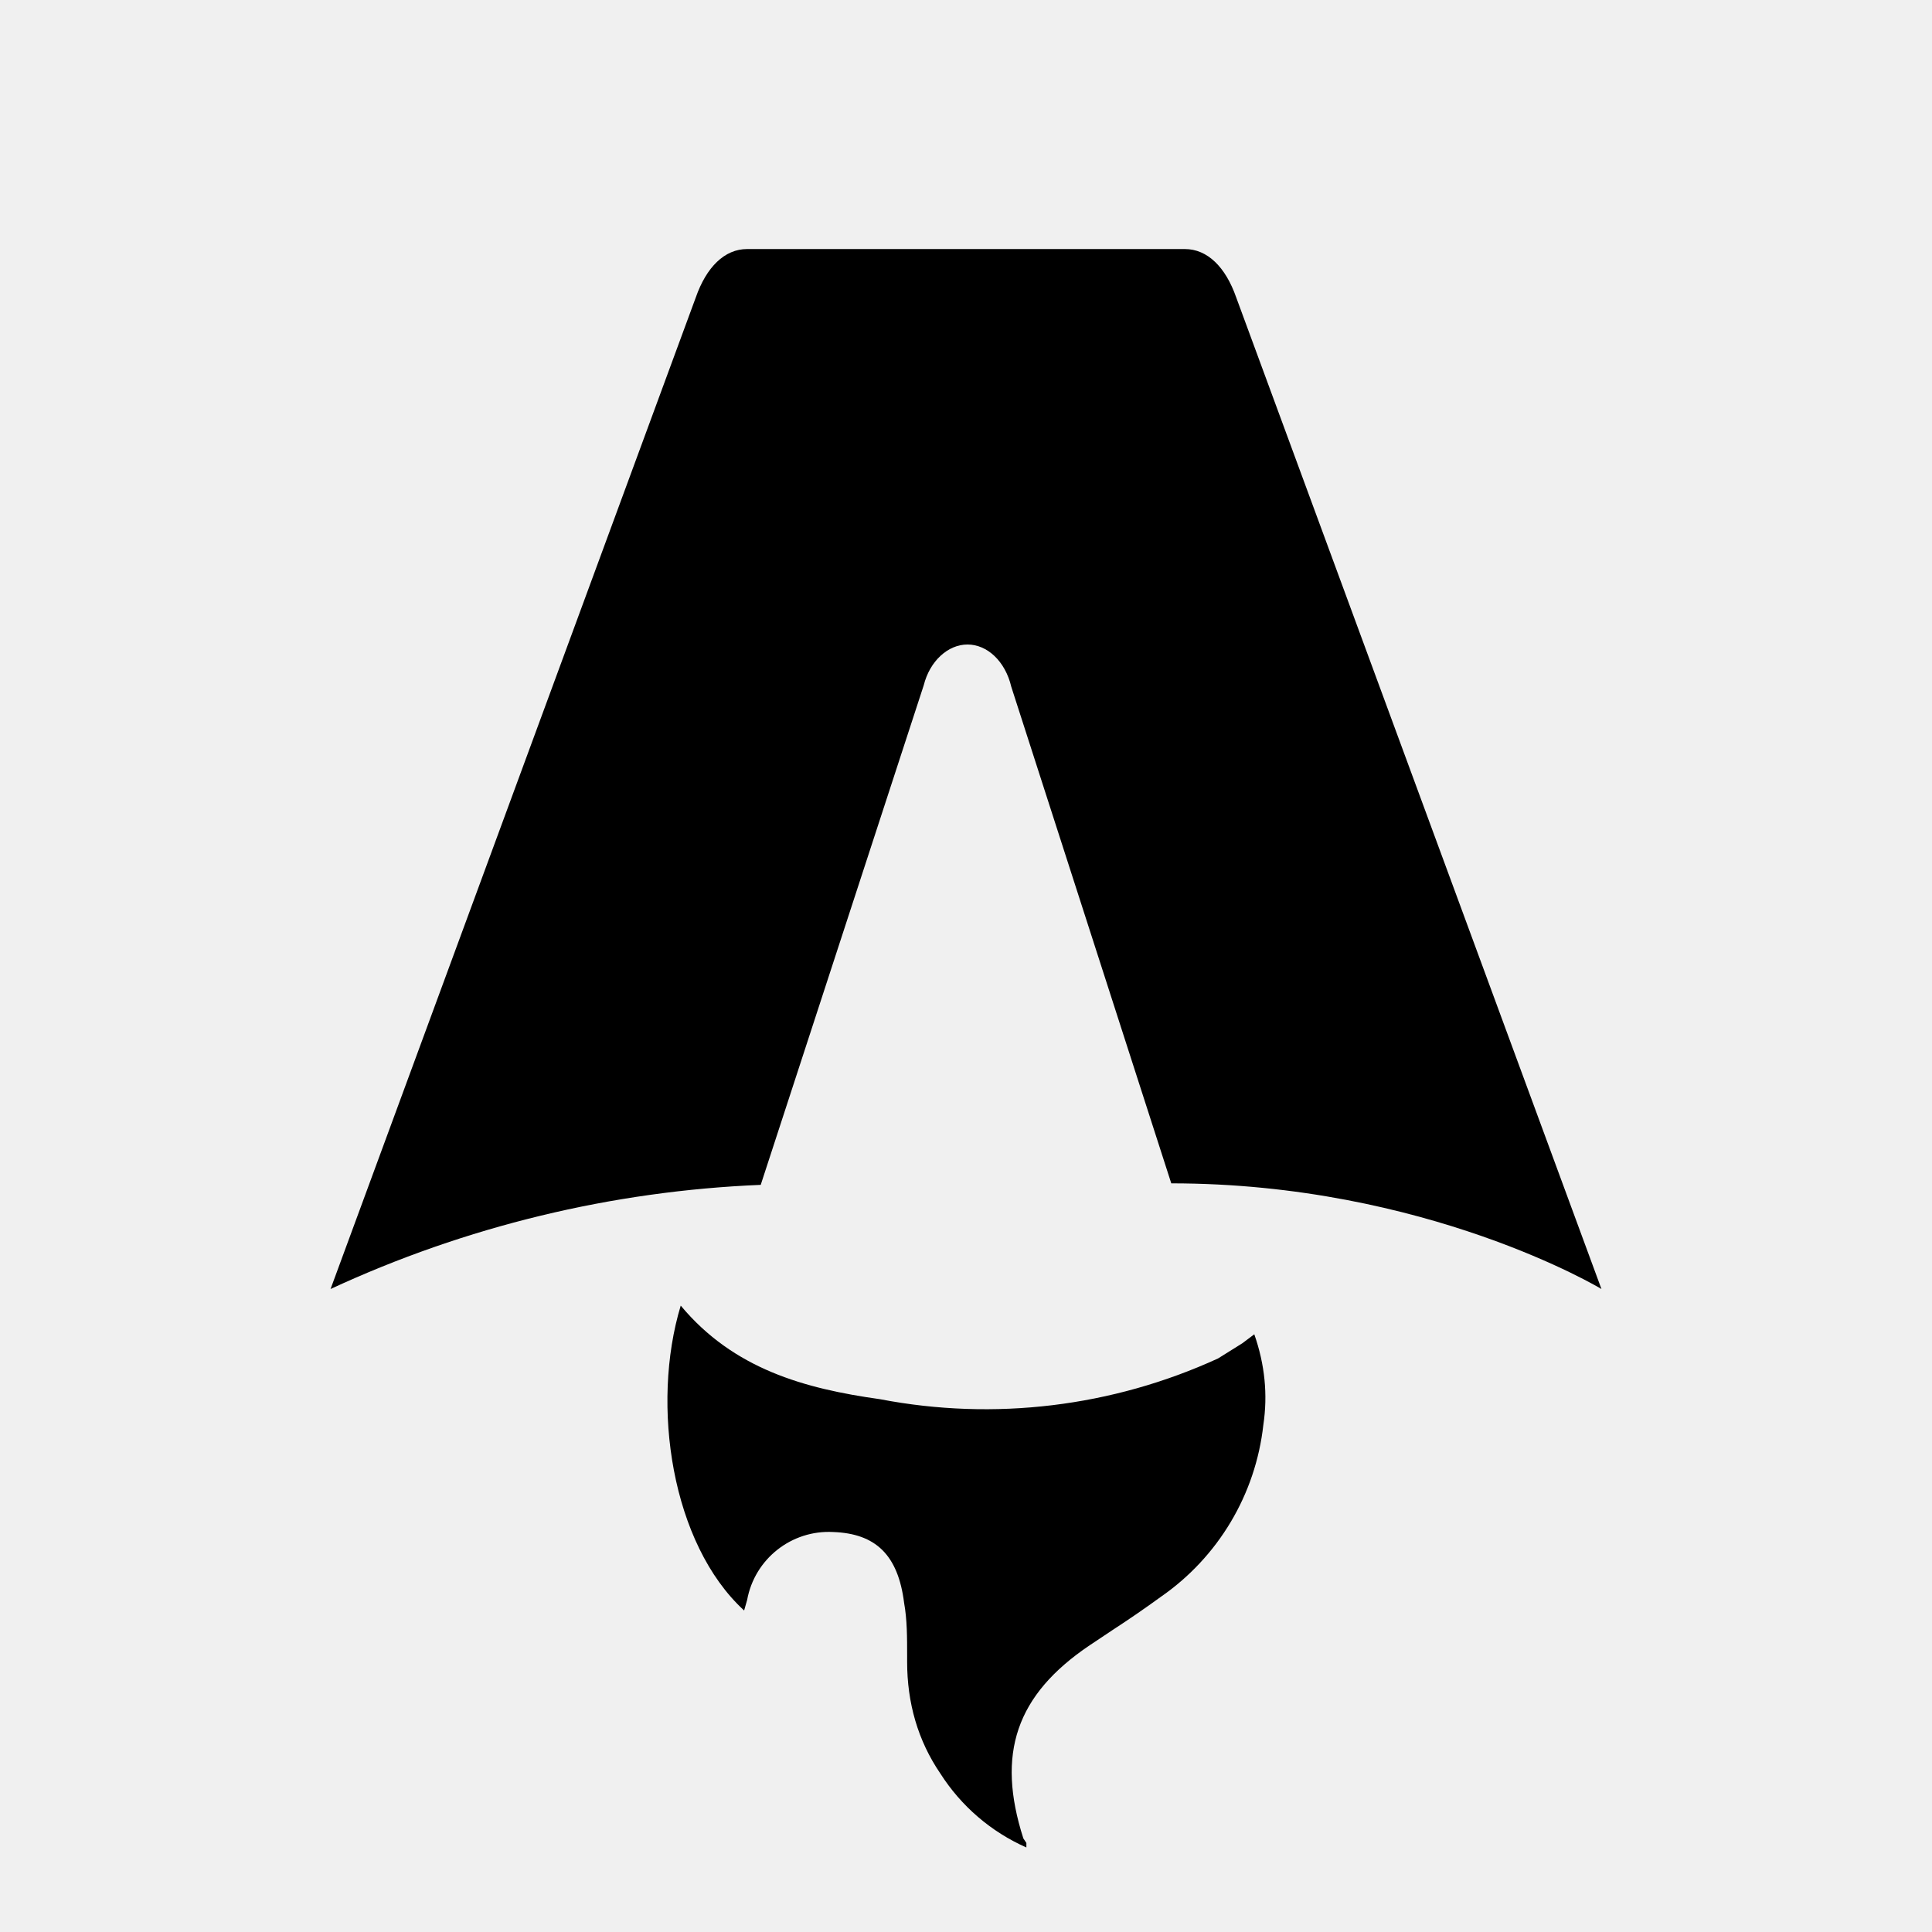
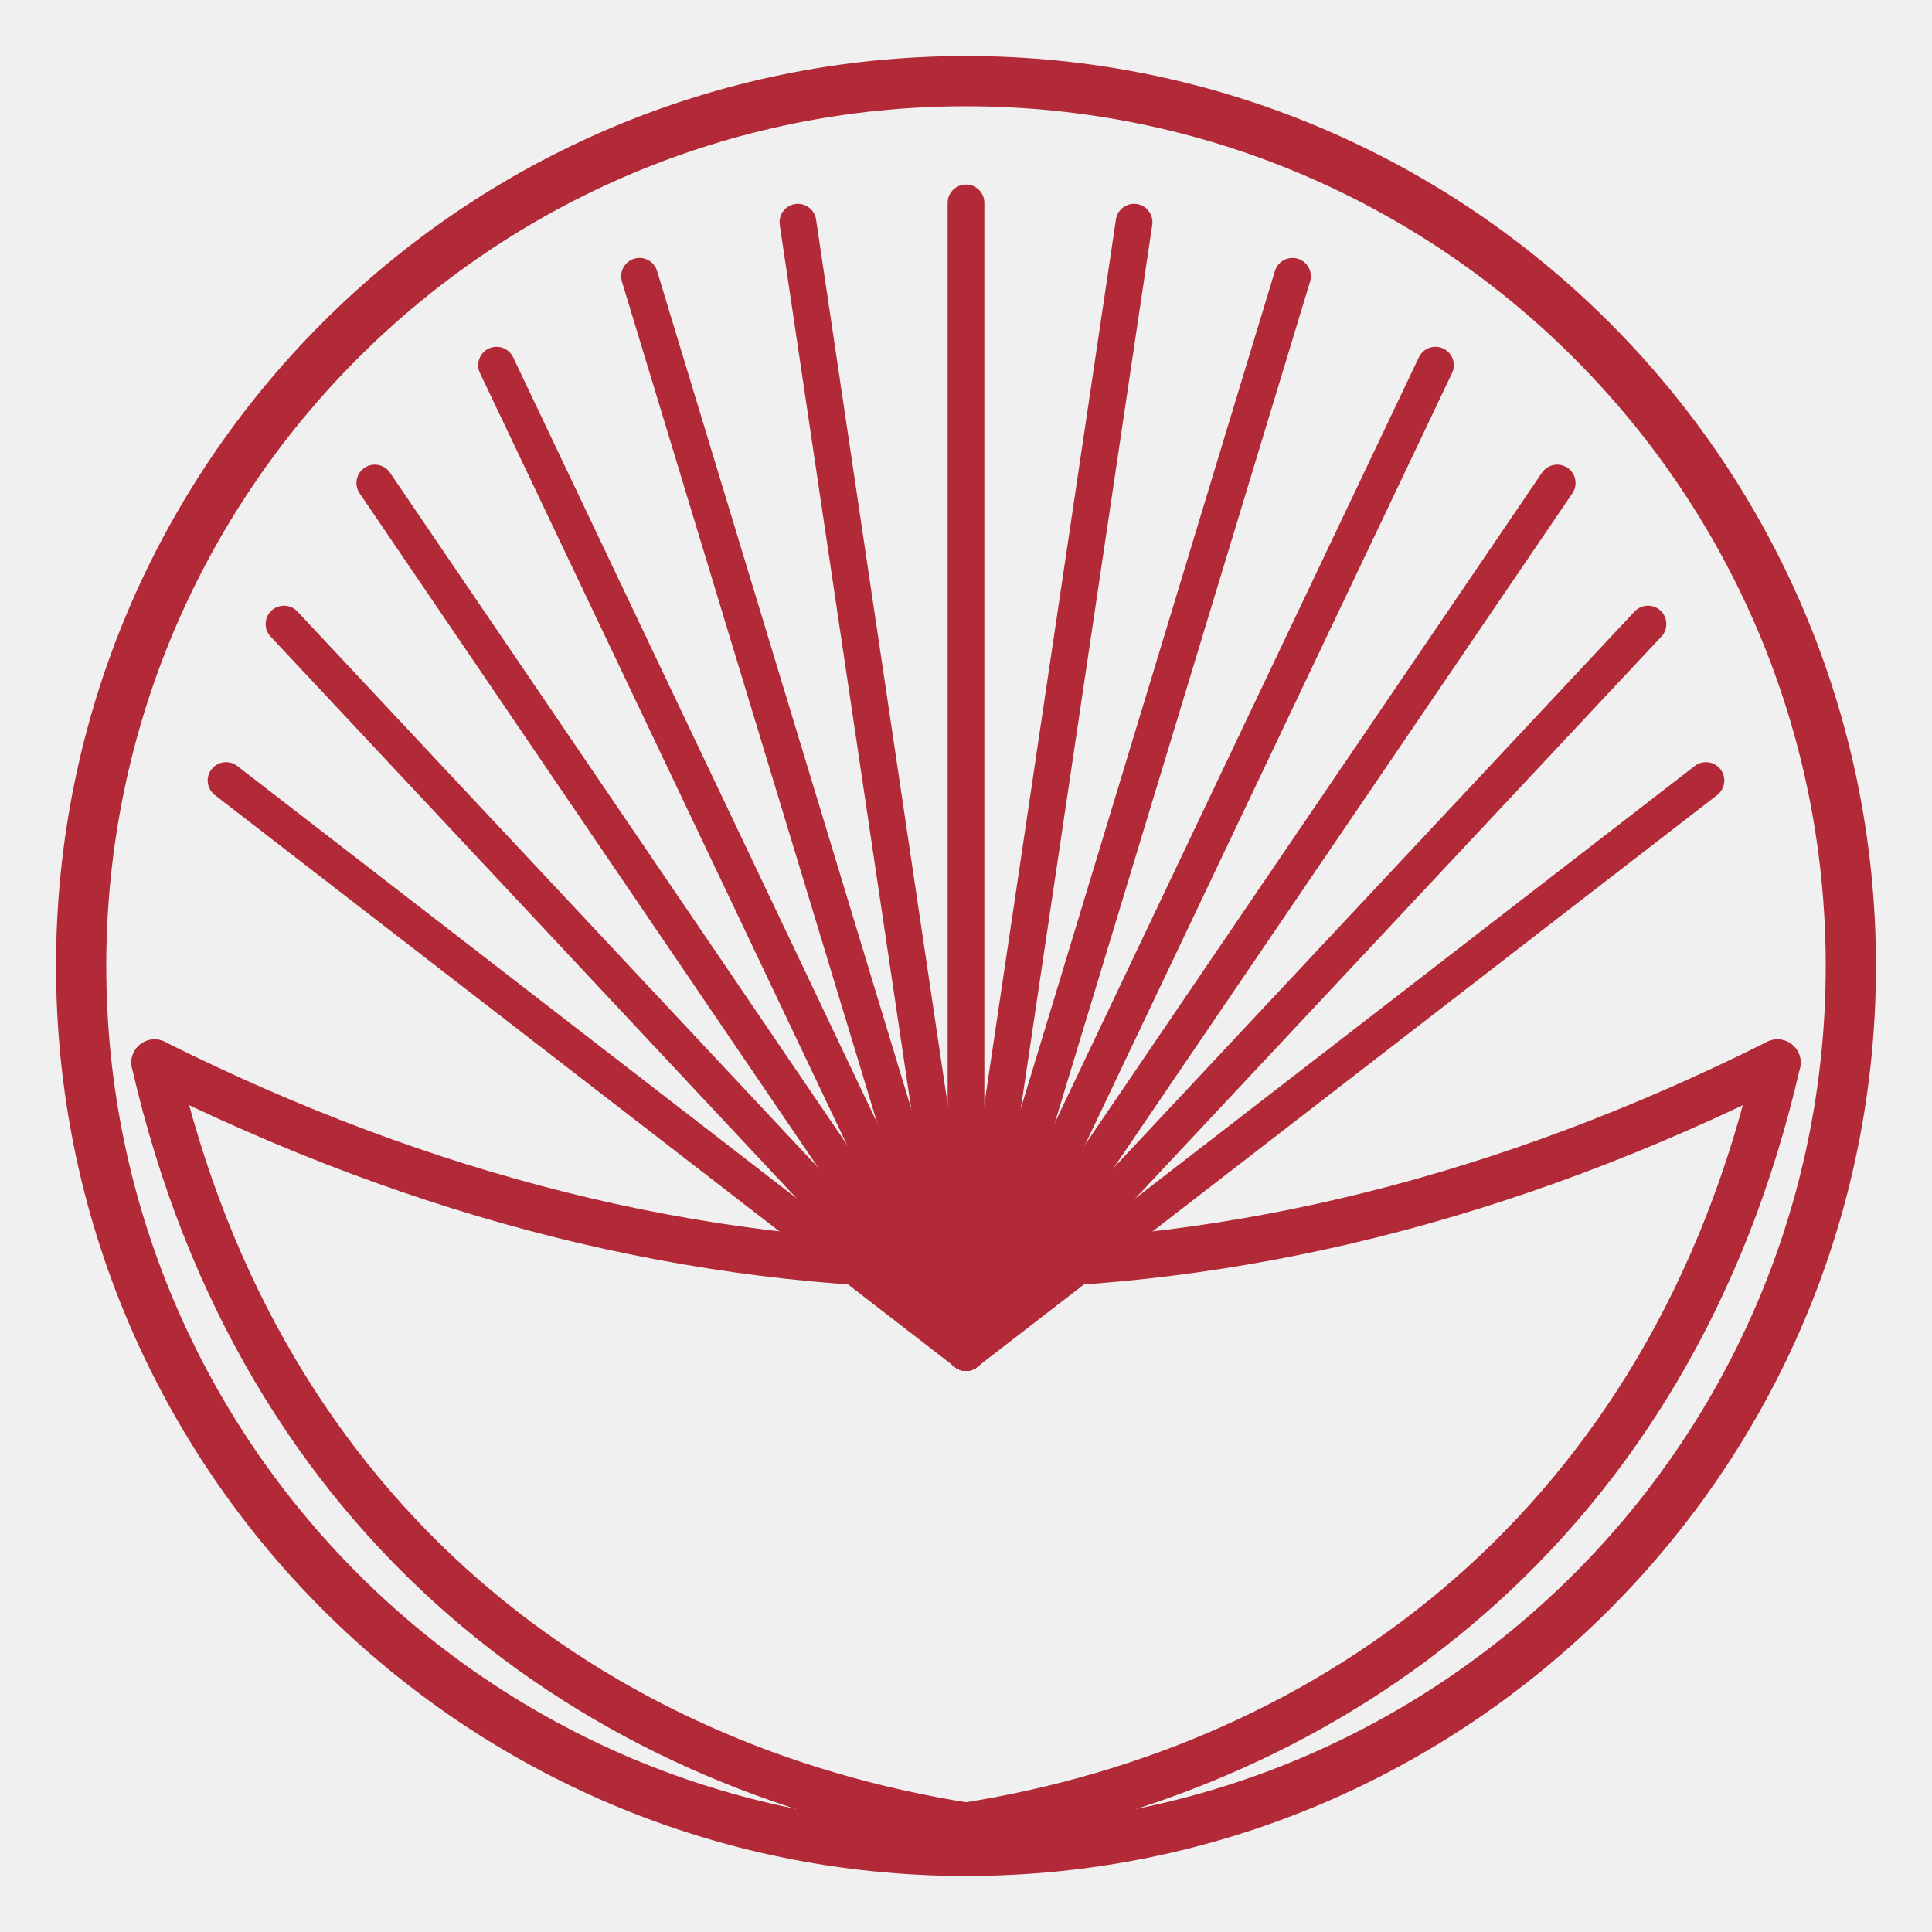
- <svg xmlns="http://www.w3.org/2000/svg" fill="none" viewBox="0 0 128 128">
-   <path d="M50.4 78.5a75.1 75.1 0 0 0-28.5 6.9l24.2-65.7c.7-2 1.9-3.2 3.4-3.2h29c1.5 0 2.7 1.2 3.4 3.2l24.2 65.7s-11.6-7-28.5-7L67 45.5c-.4-1.7-1.6-2.8-2.9-2.8-1.3 0-2.5 1.1-2.9 2.7L50.4 78.5Zm-1.1 28.2Zm-4.2-20.2c-2 6.6-.6 15.8 4.2 20.2a17.5 17.5 0 0 1 .2-.7 5.5 5.5 0 0 1 5.7-4.5c2.8.1 4.3 1.5 4.7 4.7.2 1.1.2 2.3.2 3.5v.4c0 2.7.7 5.2 2.2 7.4a13 13 0 0 0 5.7 4.9v-.3l-.2-.3c-1.8-5.6-.5-9.5 4.4-12.8l1.5-1a73 73 0 0 0 3.2-2.2 16 16 0 0 0 6.8-11.4c.3-2 .1-4-.6-6l-.8.6-1.6 1a37 37 0 0 1-22.4 2.7c-5-.7-9.7-2-13.2-6.2Z" />
-   <style>
-         path { fill: #000; }
-         @media (prefers-color-scheme: dark) {
-             path { fill: #FFF; }
-         }
-     </style>
+ <svg xmlns="http://www.w3.org/2000/svg" viewBox="0 0 100 100" fill="none" stroke="#B22A38" stroke-width="2.4" stroke-linecap="round">
+   <circle cx="50" cy="50" r="45.8" stroke-width="2.6" />
+   <g stroke-width="1.9">
+     <line x1="50" y1="70" x2="88.3" y2="40.4" />
+     <line x1="50" y1="70" x2="85.3" y2="32.3" />
+     <line x1="50" y1="70" x2="80.6" y2="25.0" />
+     <line x1="50" y1="70" x2="74.3" y2="18.9" />
+     <line x1="50" y1="70" x2="66.9" y2="14.3" />
+     <line x1="50" y1="70" x2="58.7" y2="11.5" />
+     <line x1="50" y1="70" x2="50.0" y2="10.5" />
+     <line x1="50" y1="70" x2="41.3" y2="11.5" />
+     <line x1="50" y1="70" x2="33.1" y2="14.3" />
+     <line x1="50" y1="70" x2="25.7" y2="18.9" />
+     <line x1="50" y1="70" x2="19.4" y2="25.0" />
+     <line x1="50" y1="70" x2="14.7" y2="32.3" />
+     <line x1="50" y1="70" x2="11.7" y2="40.4" />
+   </g>
+   <path d="M50 94.5 C 31 91.5, 13.5 79, 8 55" />
+   <path d="M50 94.5 C 69 91.5, 86.5 79, 92 55" />
+   <path d="M8 55 Q 50 76 92 55" />
</svg>
